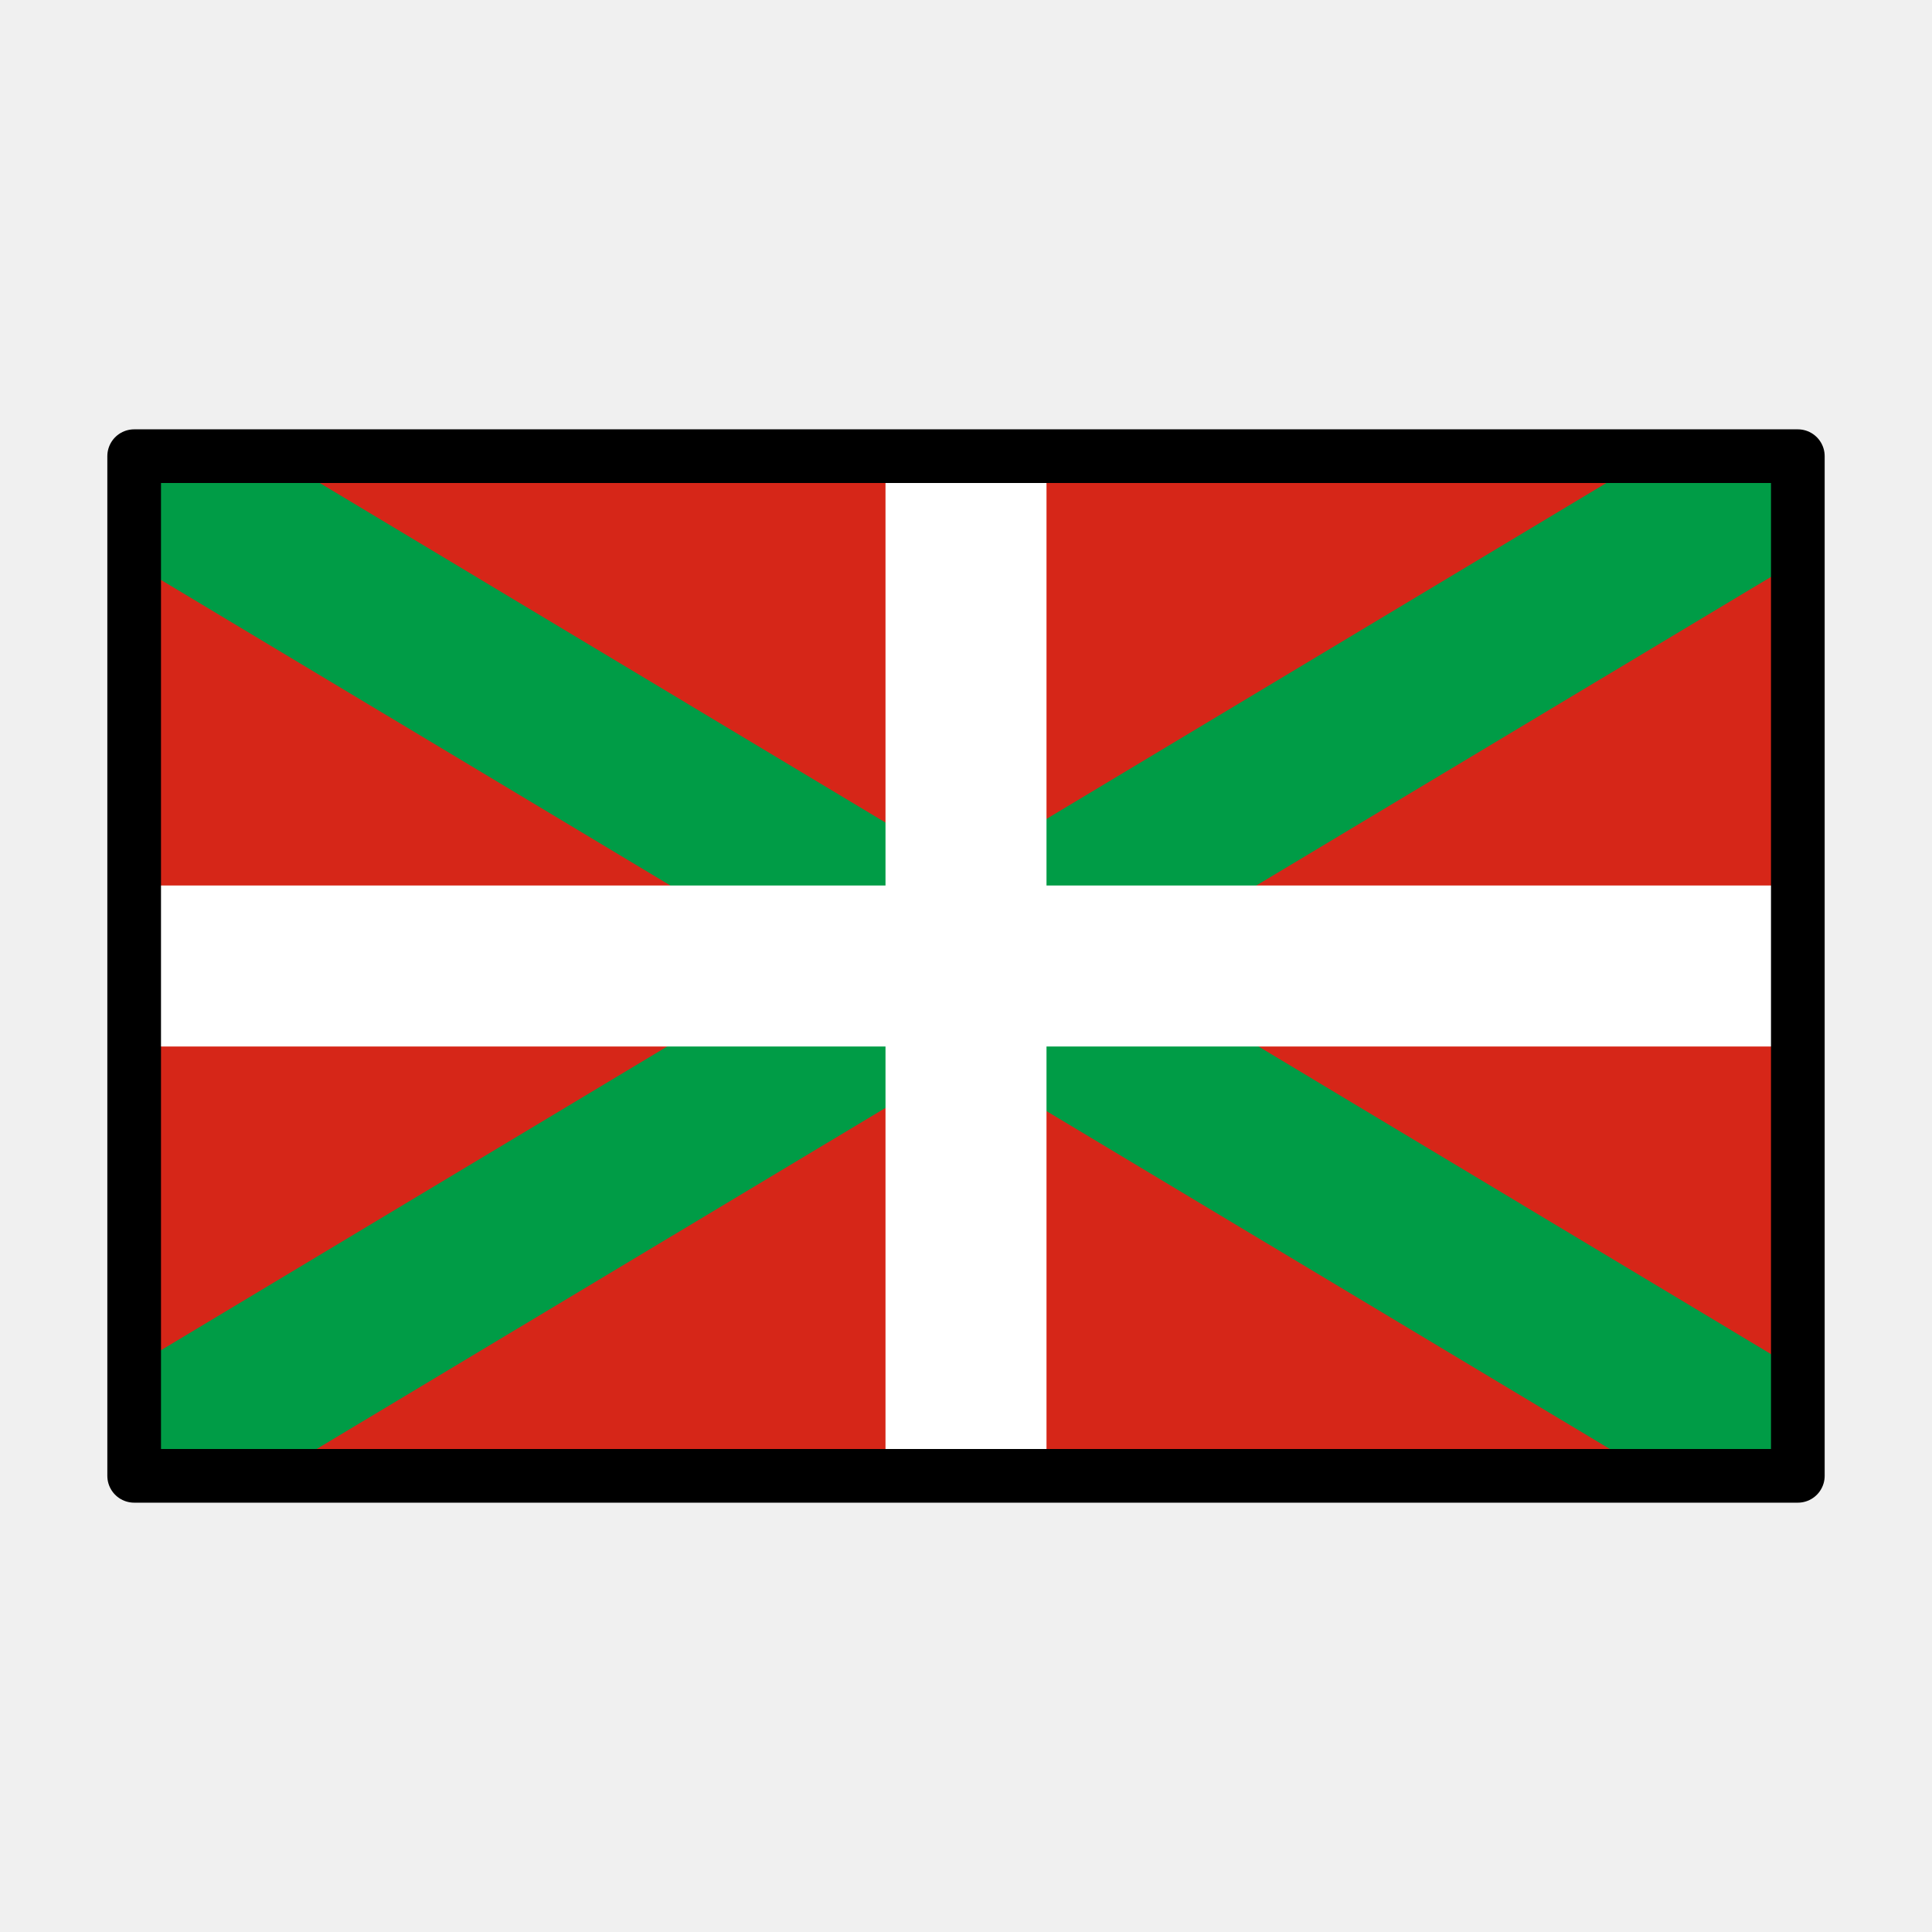
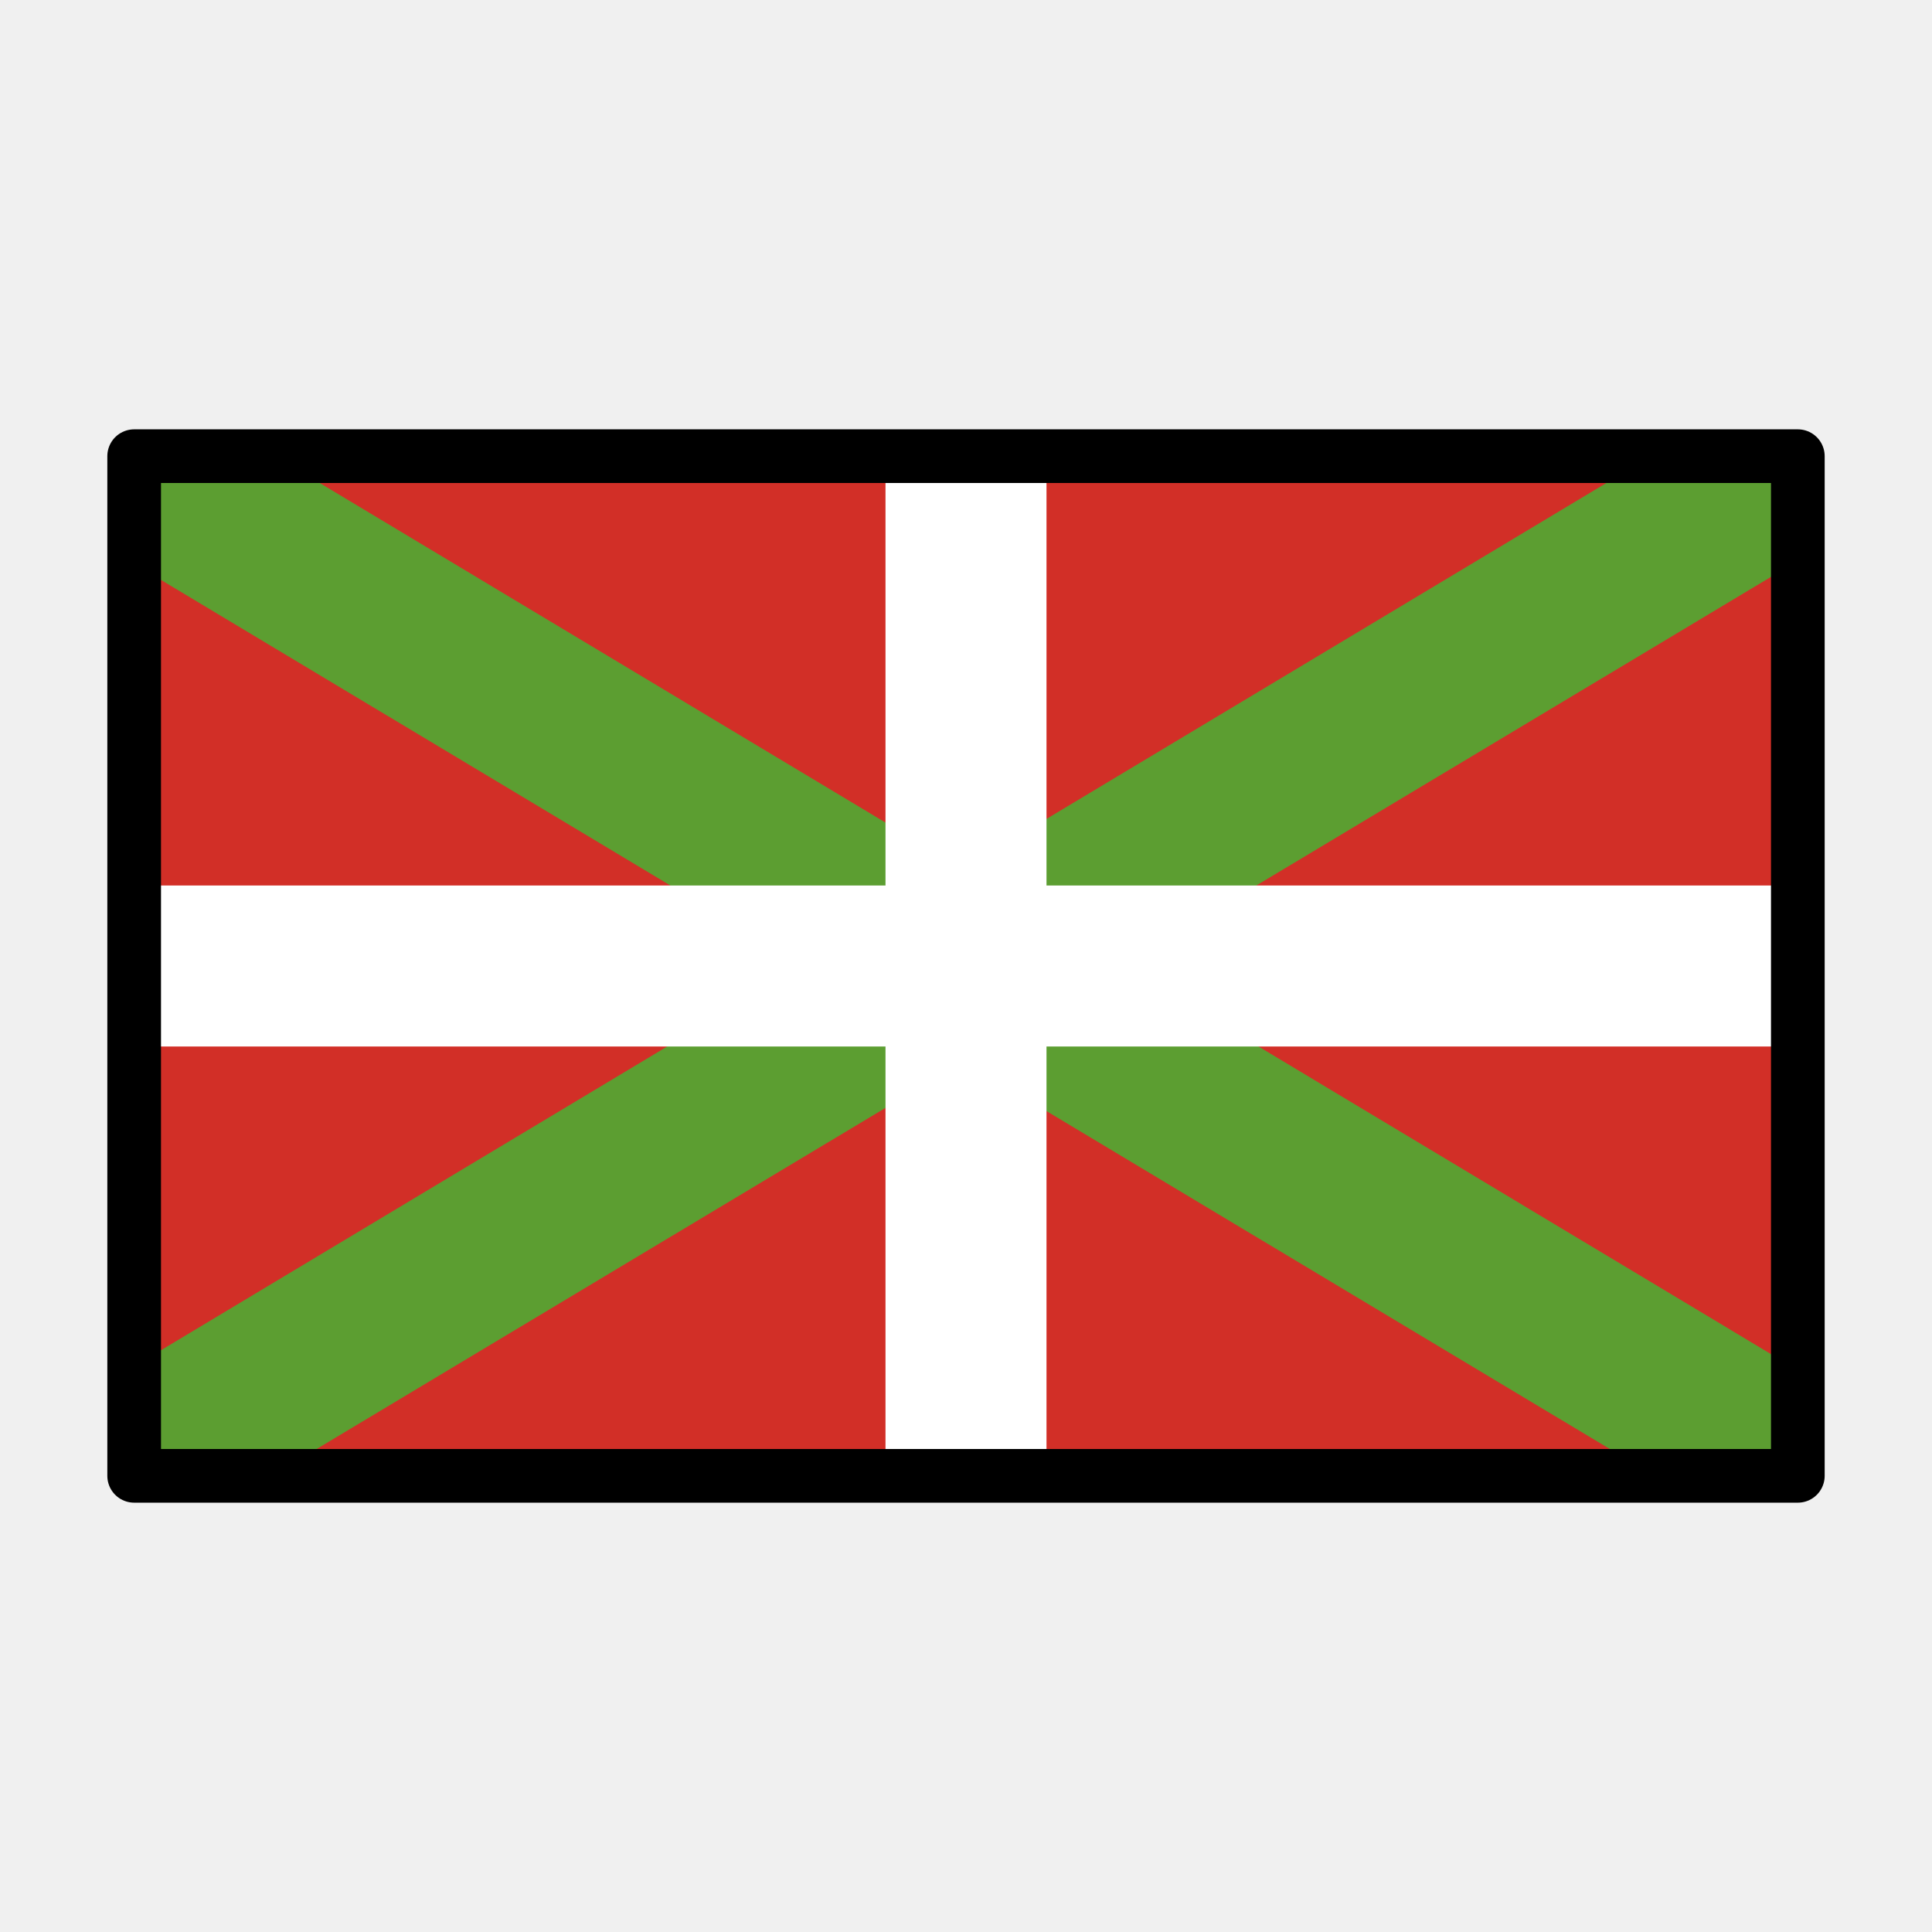
<svg xmlns="http://www.w3.org/2000/svg" id="emoji" viewBox="0 0 72 72">
  <g id="color">
-     <rect x="5" y="17" width="62" height="38" fill="#d62618" />
-     <path fill="#009c46" d="m10.6 54.72c-5.599 0.301-5.599 0.301-5.645-3.774l56.15-33.69c4.468 0.132 6.208-0.809 5.843 3.674z" />
-     <path fill="#009c46" d="m10.3 17.03c-5.301-0.033-5.301-0.033-5.432 3.904l56.9 34.13c5.235-0.065 5.235-0.065 5.202-4.018z" />
+     <rect x="5" y="17" width="62" height="38" fill="#d22f27" />
+     <path fill="#5c9e31" d="m10.6 54.72c-5.599 0.301-5.599 0.301-5.645-3.774l56.15-33.69c4.468 0.132 6.208-0.809 5.843 3.674z" />
+     <path fill="#5c9e31" d="m10.3 17.03c-5.301-0.033-5.301-0.033-5.432 3.904l56.9 34.13c5.235-0.065 5.235-0.065 5.202-4.018z" />
    <polygon fill="#fff" points="67 33 39 33 39 17 33 17 33 33 5 33 5 39 33 39 33 55 39 55 39 39 67 39 67 33" />
  </g>
  <g id="line">
    <rect x="5" y="17" width="62" height="38" fill="none" stroke="#000" stroke-linecap="round" stroke-linejoin="round" stroke-width="2" />
  </g>
</svg>
